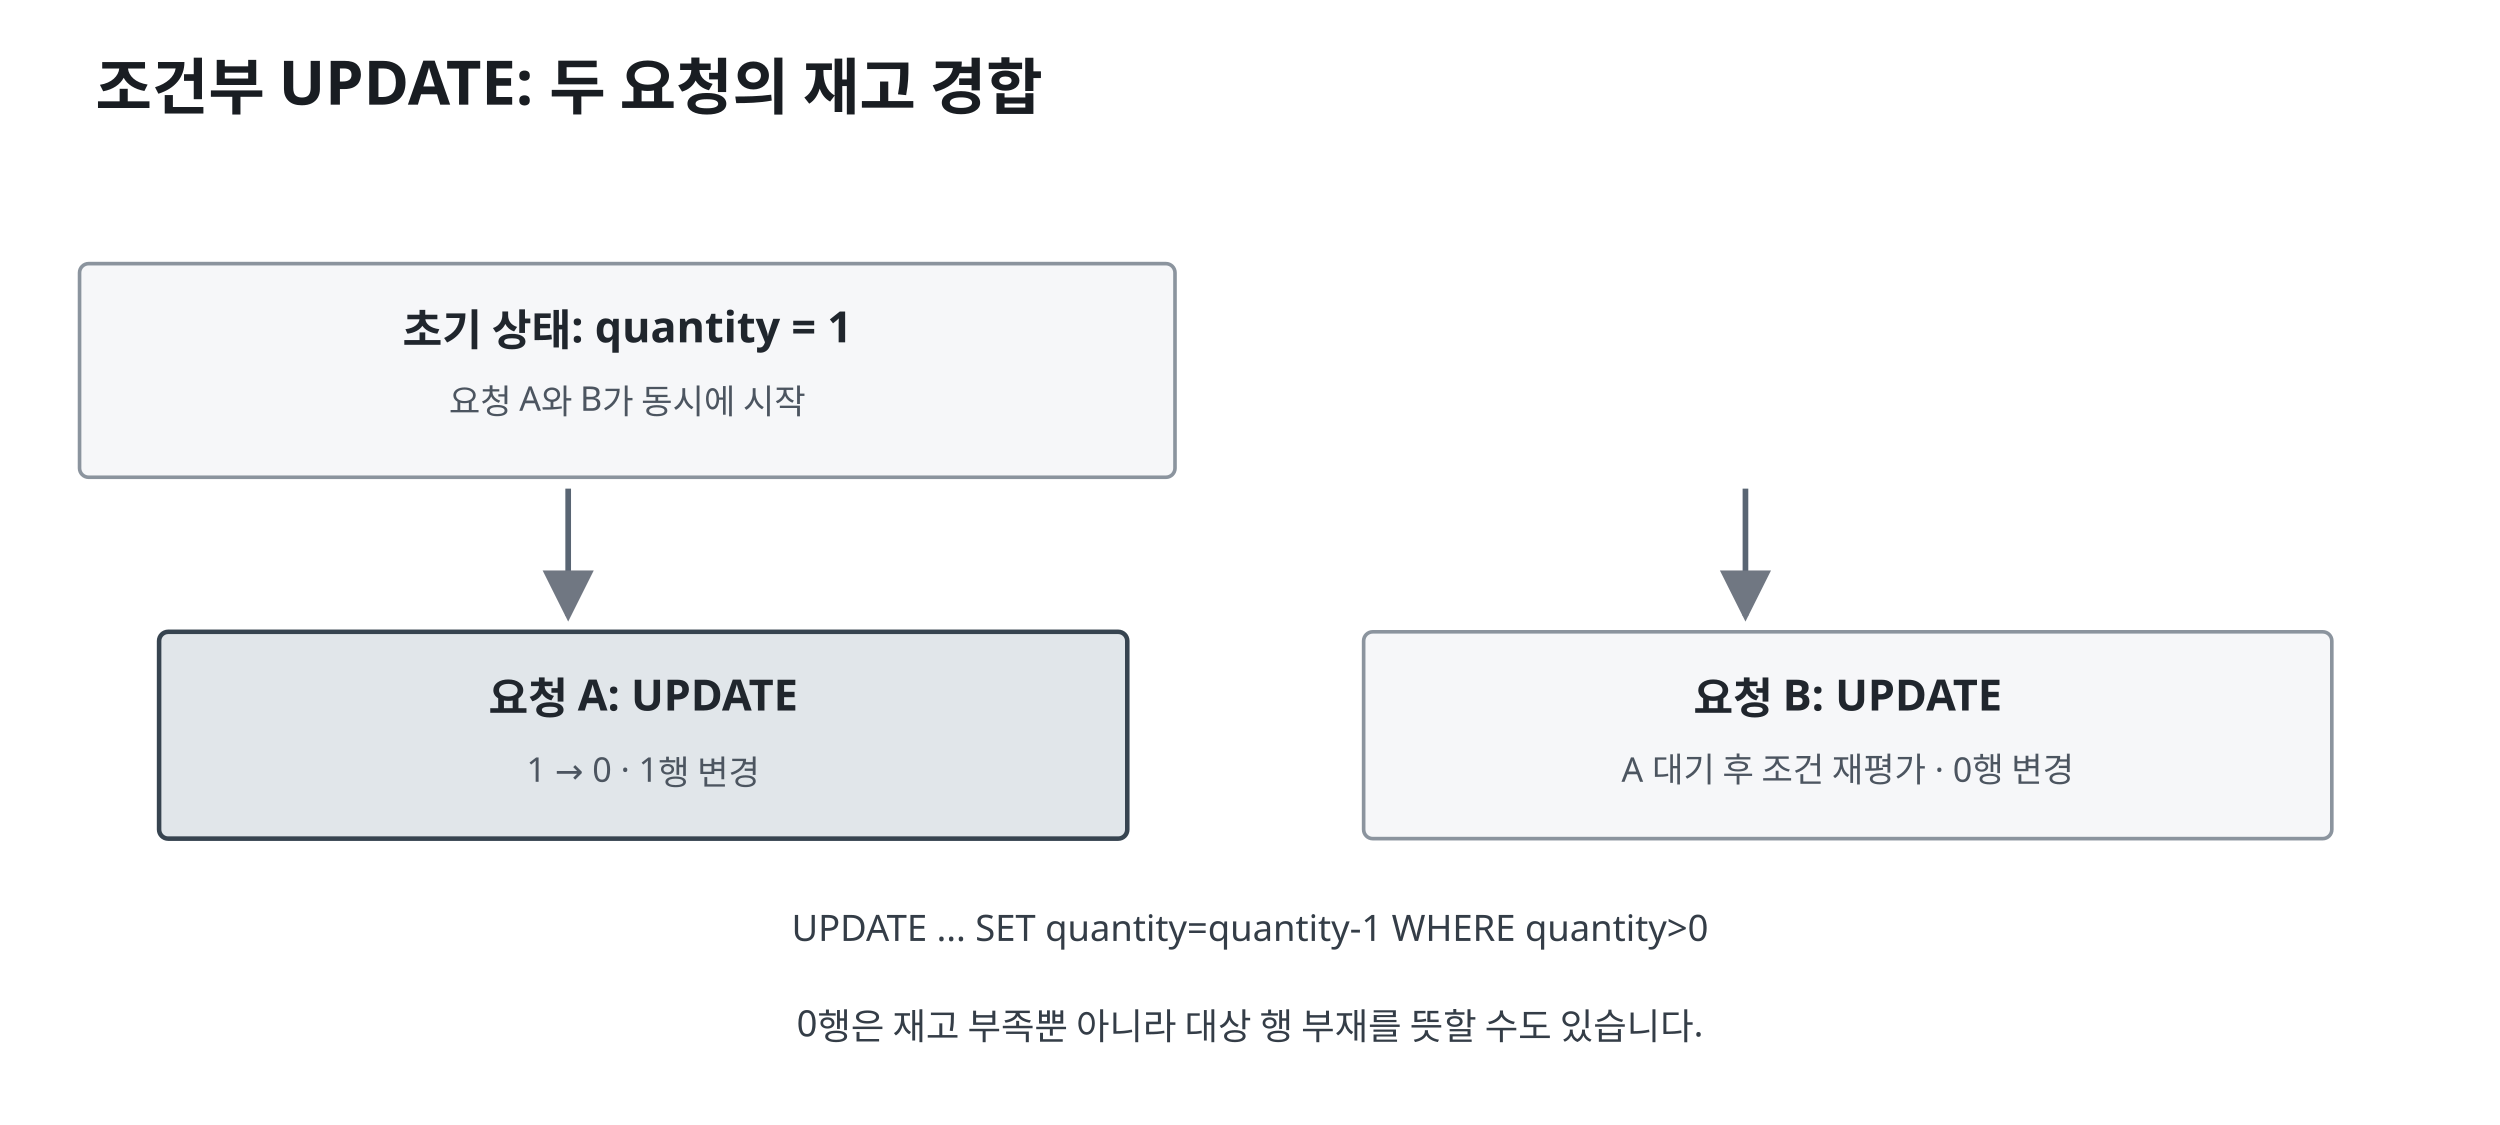
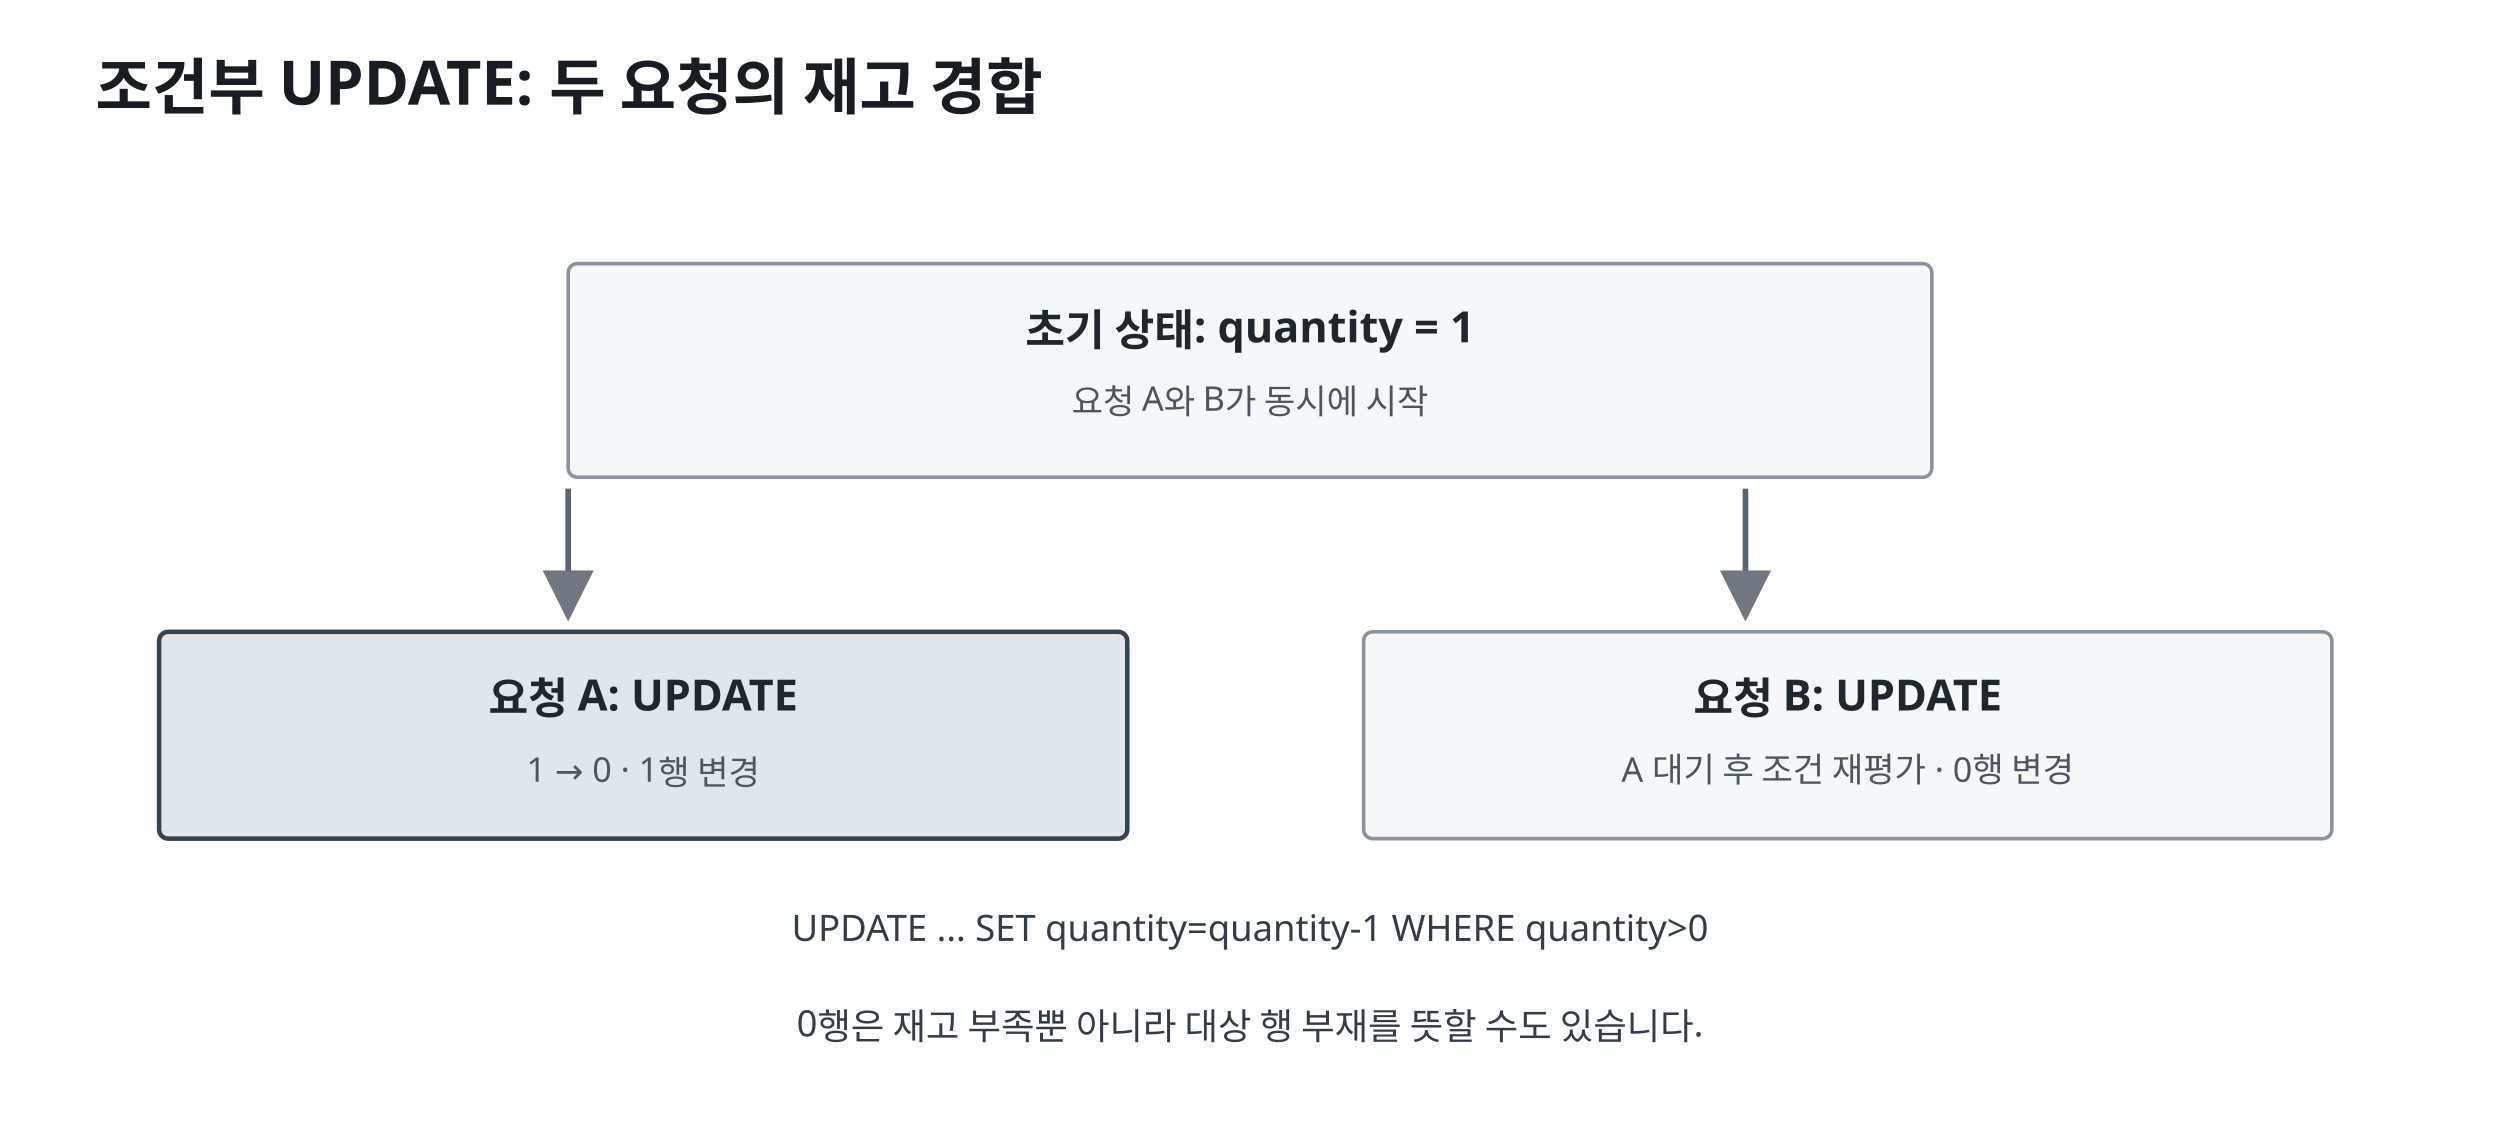
<svg xmlns="http://www.w3.org/2000/svg" viewBox="0 0 1100 495" role="img" aria-labelledby="transaction-atomic-update-title transaction-atomic-update-desc">
  <defs>
    <marker id="arrow-transaction-atomic-update" markerWidth="9" markerHeight="9" refX="8" refY="4.5" orient="auto">
      <path d="M0 0L9 4.5L0 9Z" fill="#707782" />
    </marker>
    <style>.bg{fill:#fff}.title{fill:#191d22;font:700 27px system-ui,sans-serif}.label{fill:#20262d;font:600 19px system-ui,sans-serif}.small{fill:#4c5560;font:15px system-ui,sans-serif}.note{fill:#343d47;font:500 16px system-ui,sans-serif}.panel{fill:#f6f7f9;stroke:#8b949e;stroke-width:1.6}.accent{fill:#e1e6ea;stroke:#374450;stroke-width:2}.edge{fill:none;stroke:#596573;stroke-width:2.5;marker-end:url(#arrow-transaction-atomic-update)}@media(prefers-color-scheme:dark){.bg{fill:#151719}.title,.label{fill:#f4f4f5}.small,.note{fill:#d0d4d9}.panel{fill:#22272c;stroke:#88919b}.accent{fill:#303941;stroke:#f4f5f6}.edge{stroke:#cbd2d9}}</style>
  </defs>
  <rect class="bg" width="1100" height="495" />
  <text class="title" x="42" y="48">조건부 UPDATE: 두 요청의 재고 경합</text>
  <path d="M250 215L250 271" class="edge" />
  <path d="M768 215L768 271" class="edge" />
-   <rect class="panel" x="35" y="116" width="482" height="94" rx="4" />
-   <text class="label" x="276" y="152" text-anchor="middle">초기 상태: quantity = 1</text>
-   <text class="small" x="276" y="182" text-anchor="middle">요청 A와 B가 동시에 시작</text>
+   <rect class="panel" x="250" y="116" width="600" height="94" rx="4" />
+   <text class="label" x="550" y="152" text-anchor="middle">초기 상태: quantity = 1</text>
+   <text class="small" x="550" y="182" text-anchor="middle">요청 A와 B가 동시에 시작</text>
  <rect class="accent" x="70" y="278" width="426" height="91" rx="4" />
  <text class="label" x="283" y="314" text-anchor="middle">요청 A: UPDATE</text>
  <text class="small" x="283" y="344" text-anchor="middle">1 → 0 · 1행 변경</text>
  <rect class="panel" x="600" y="278" width="426" height="91" rx="4" />
  <text class="label" x="813" y="314" text-anchor="middle">요청 B: UPDATE</text>
  <text class="small" x="813" y="344" text-anchor="middle">A 대기 후 조건 재평가 · 0행 변경</text>
  <text class="note" x="550" y="414" text-anchor="middle">UPDATE ... SET quantity=quantity-1 WHERE quantity&gt;0</text>
  <text class="note" x="550" y="456" text-anchor="middle">0행은 재고 부족뿐 아니라 대상 행 부재를 뜻할 수도 있습니다.</text>
</svg>
